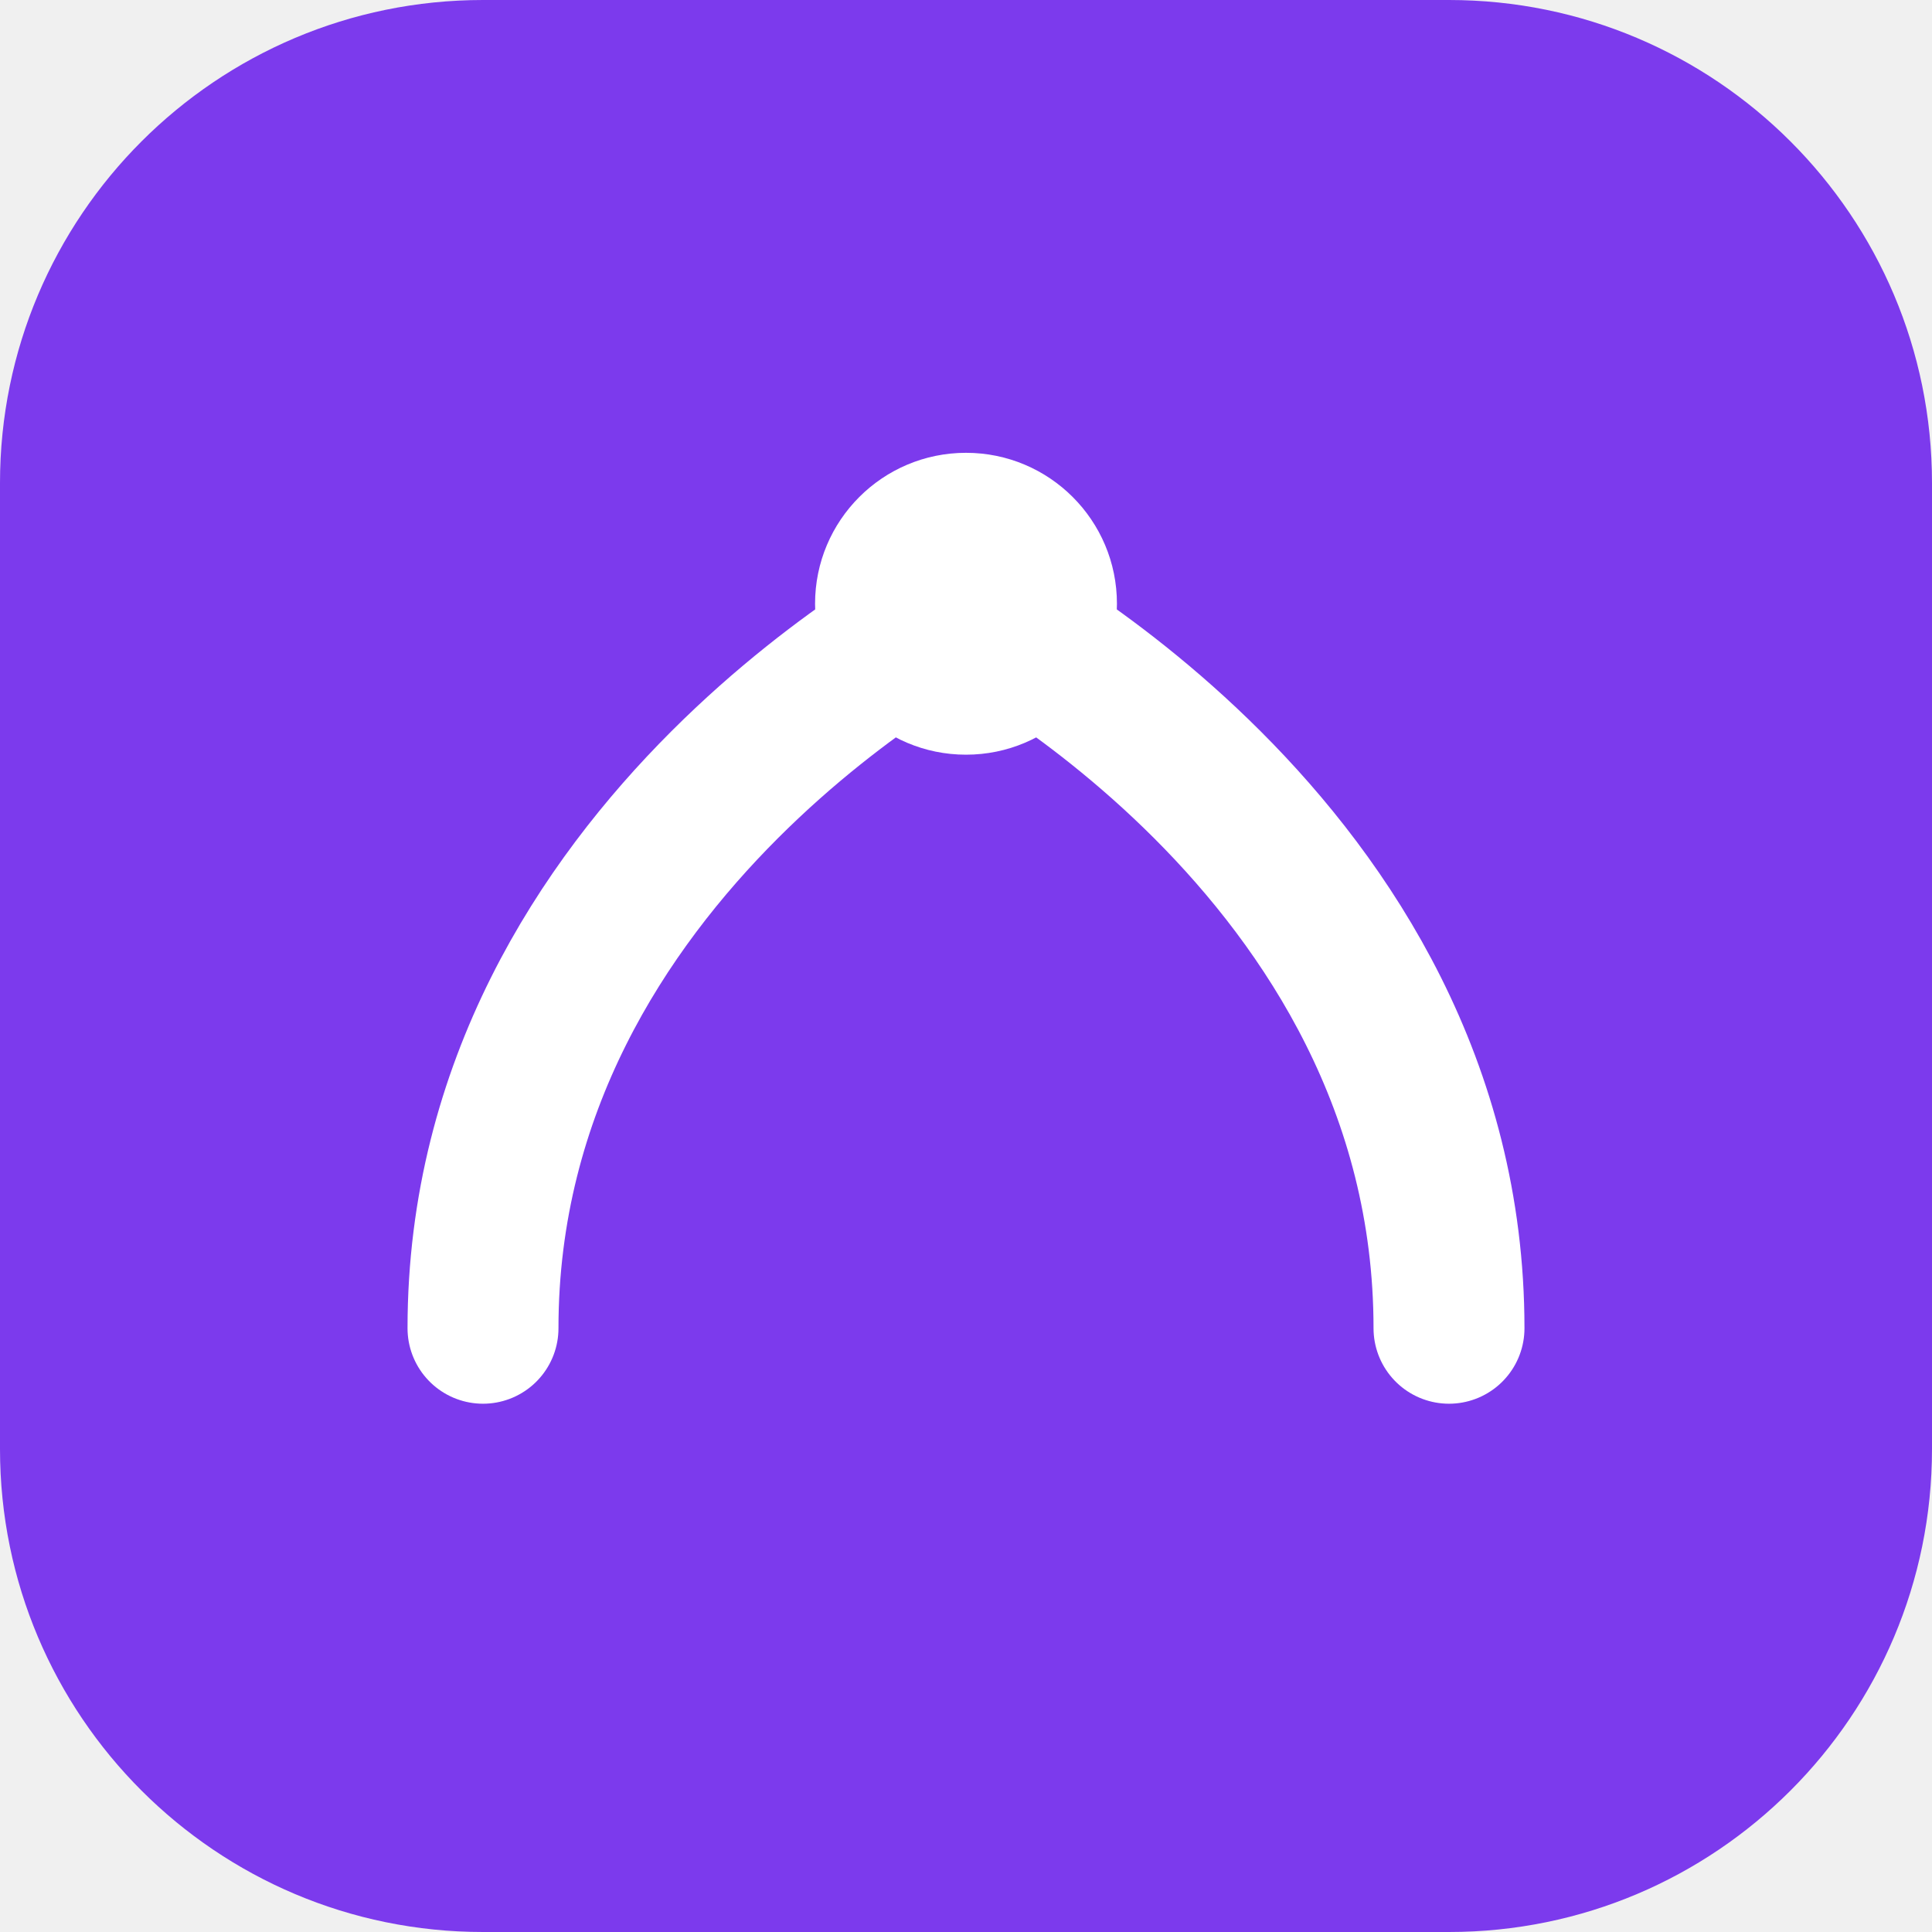
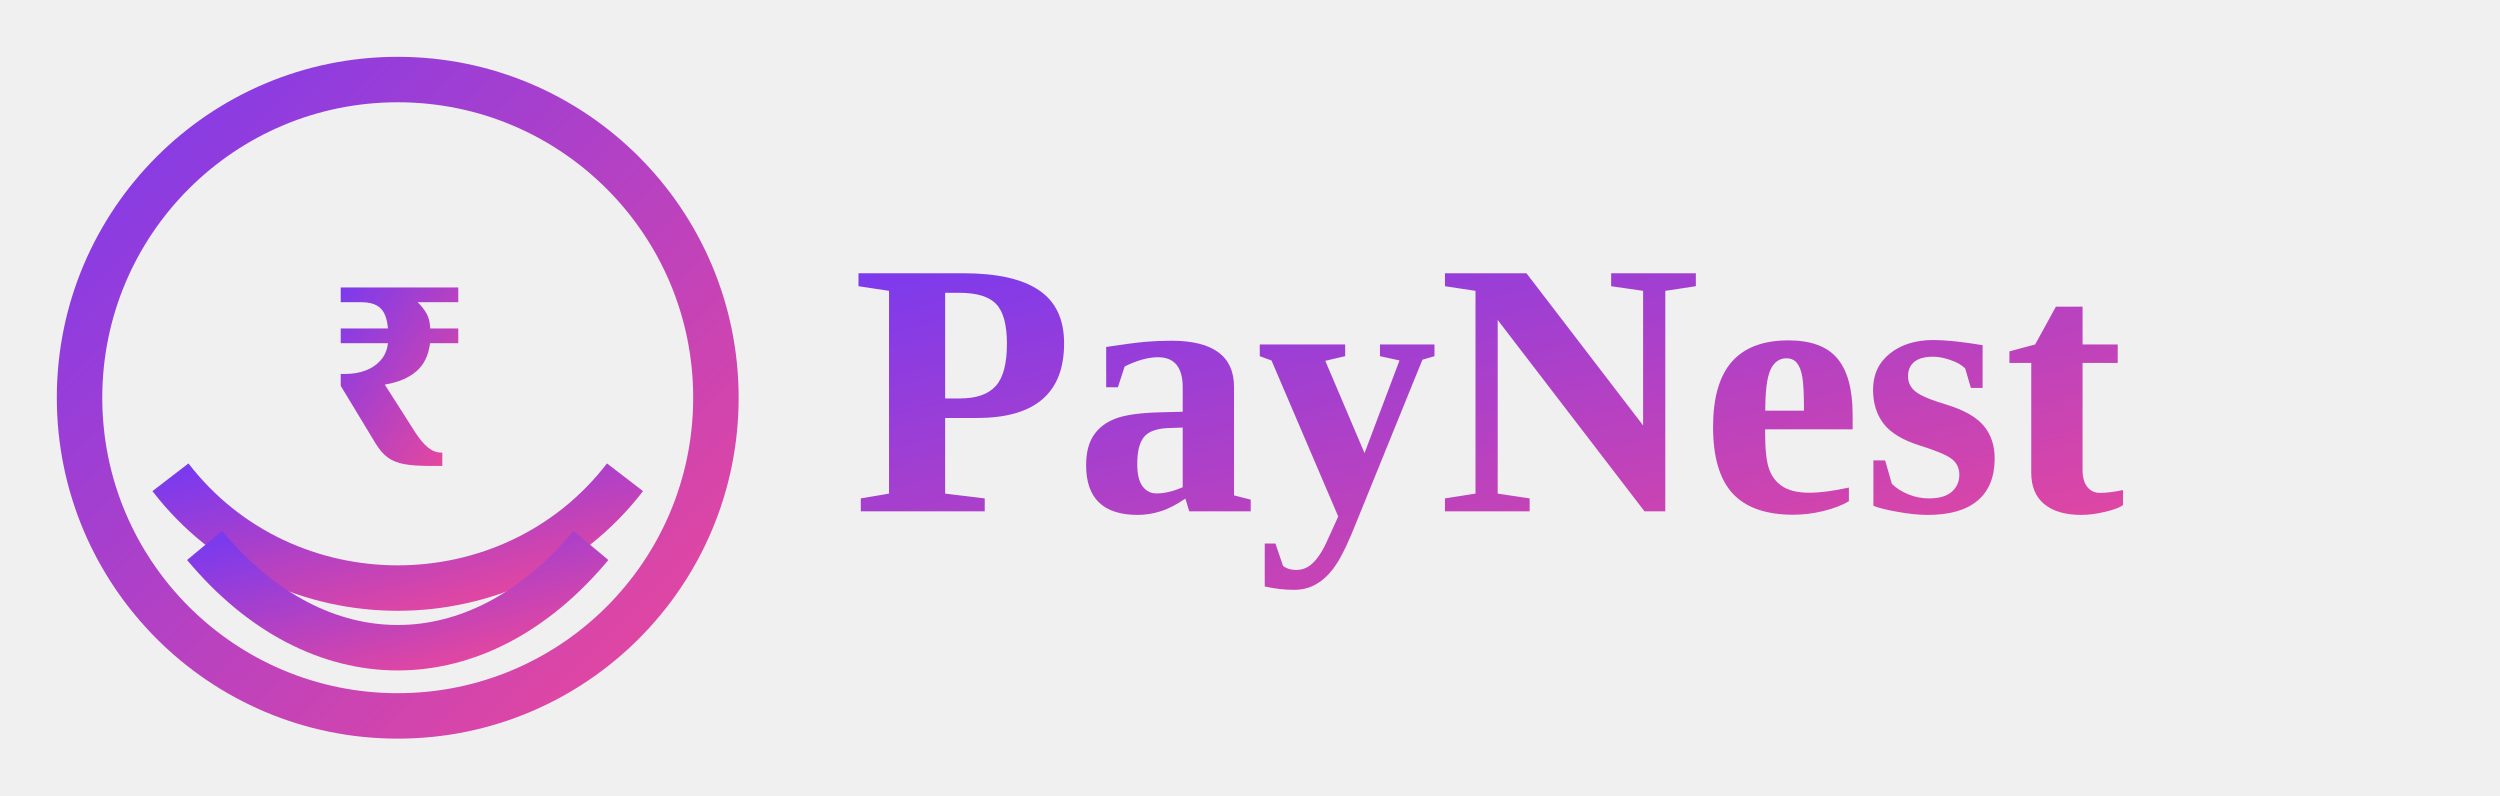
- <svg xmlns="http://www.w3.org/2000/svg" viewBox="0 0 32 32">
-   <rect width="32" height="32" rx="8" fill="#7C3AED" />
-   <path d="M8 22 C8 14 16 10 16 10 C16 10 24 14 24 22" stroke="white" stroke-width="2.5" fill="none" stroke-linecap="round" />
-   <circle cx="16" cy="10" r="2.5" fill="white" />
+ <svg xmlns="http://www.w3.org/2000/svg" width="220" height="70" viewBox="0 0 220 70">
+   <defs>
+     <linearGradient id="g" x1="0%" y1="0%" x2="100%" y2="100%">
+       <stop offset="0%" stop-color="#7C3AED" />
+       <stop offset="100%" stop-color="#EC4899" />
+     </linearGradient>
+   </defs>
+   <circle cx="35" cy="35" r="28" fill="none" stroke="url(#g)" stroke-width="4" />
+   <path d="M15 42 C25 55,45 55,55 42" fill="none" stroke="url(#g)" stroke-width="4" />
+   <path d="M18 48 C28 60,42 60,52 48" fill="none" stroke="url(#g)" stroke-width="4" />
+   <text x="29" y="41" font-size="22" font-weight="bold" fill="url(#g)">₹</text>
+   <text x="75" y="45" font-size="32" font-weight="700" fill="url(#g)">
+ PayNest
+ </text>
</svg>
